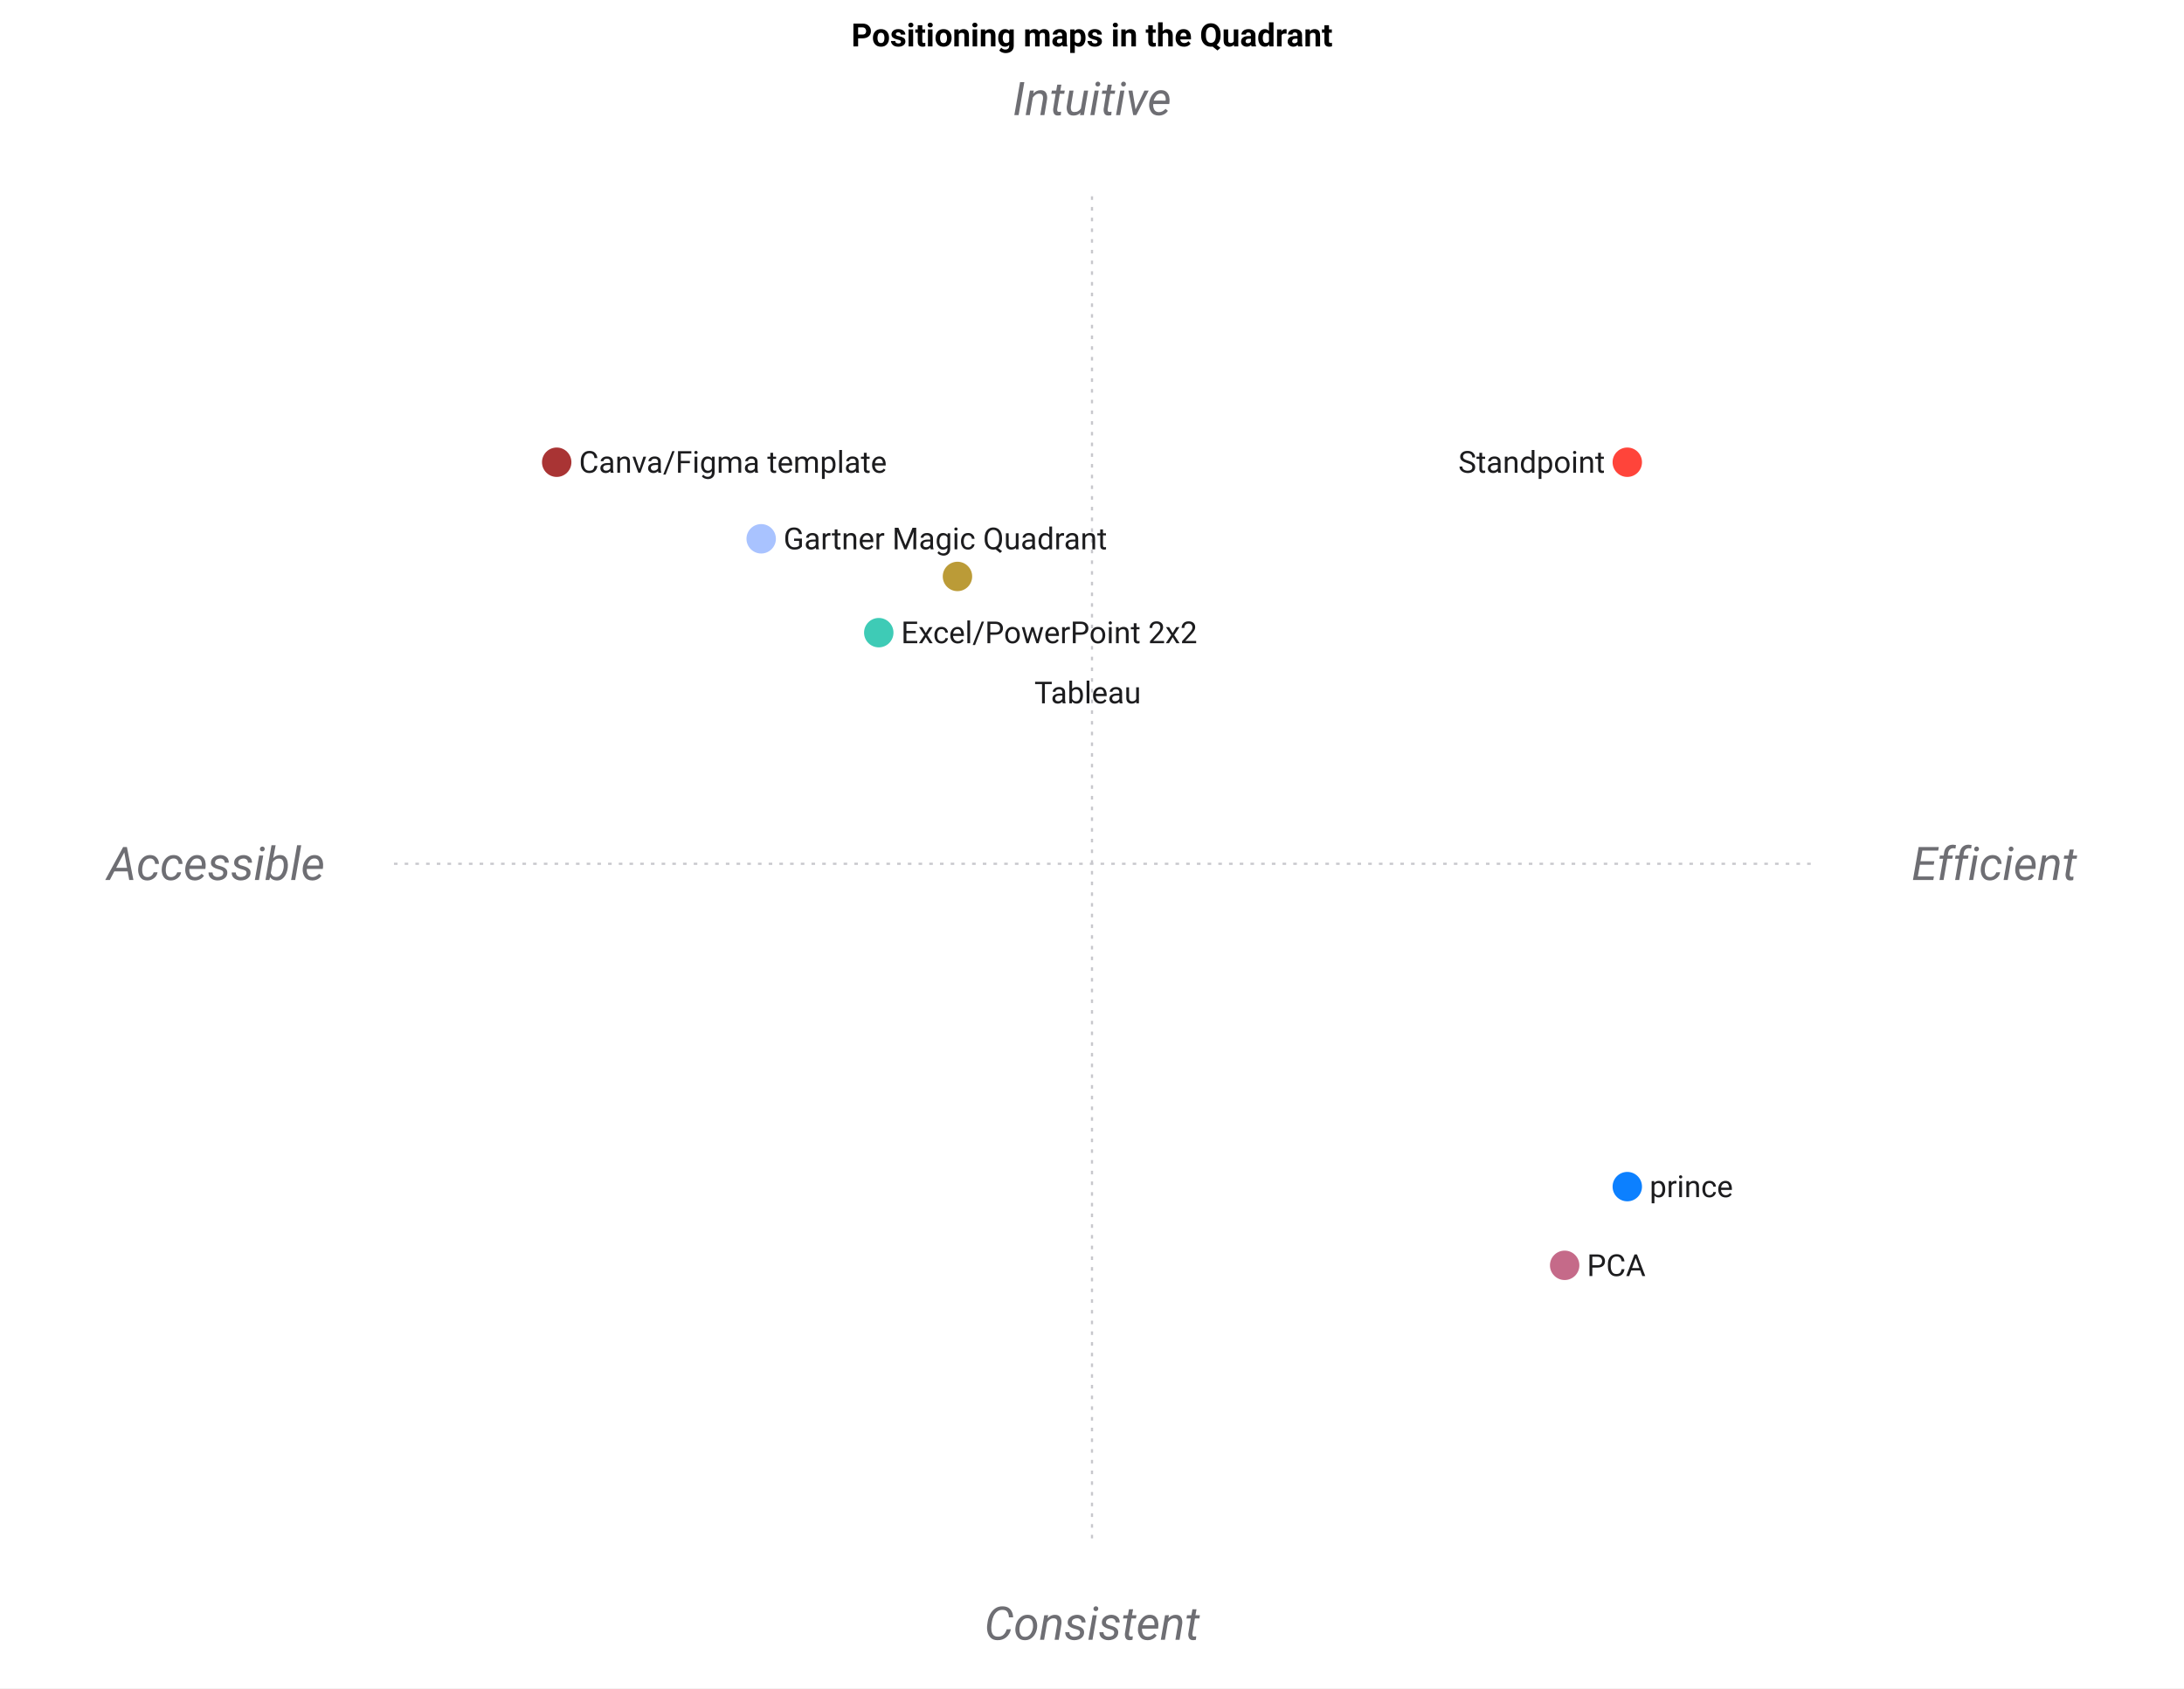
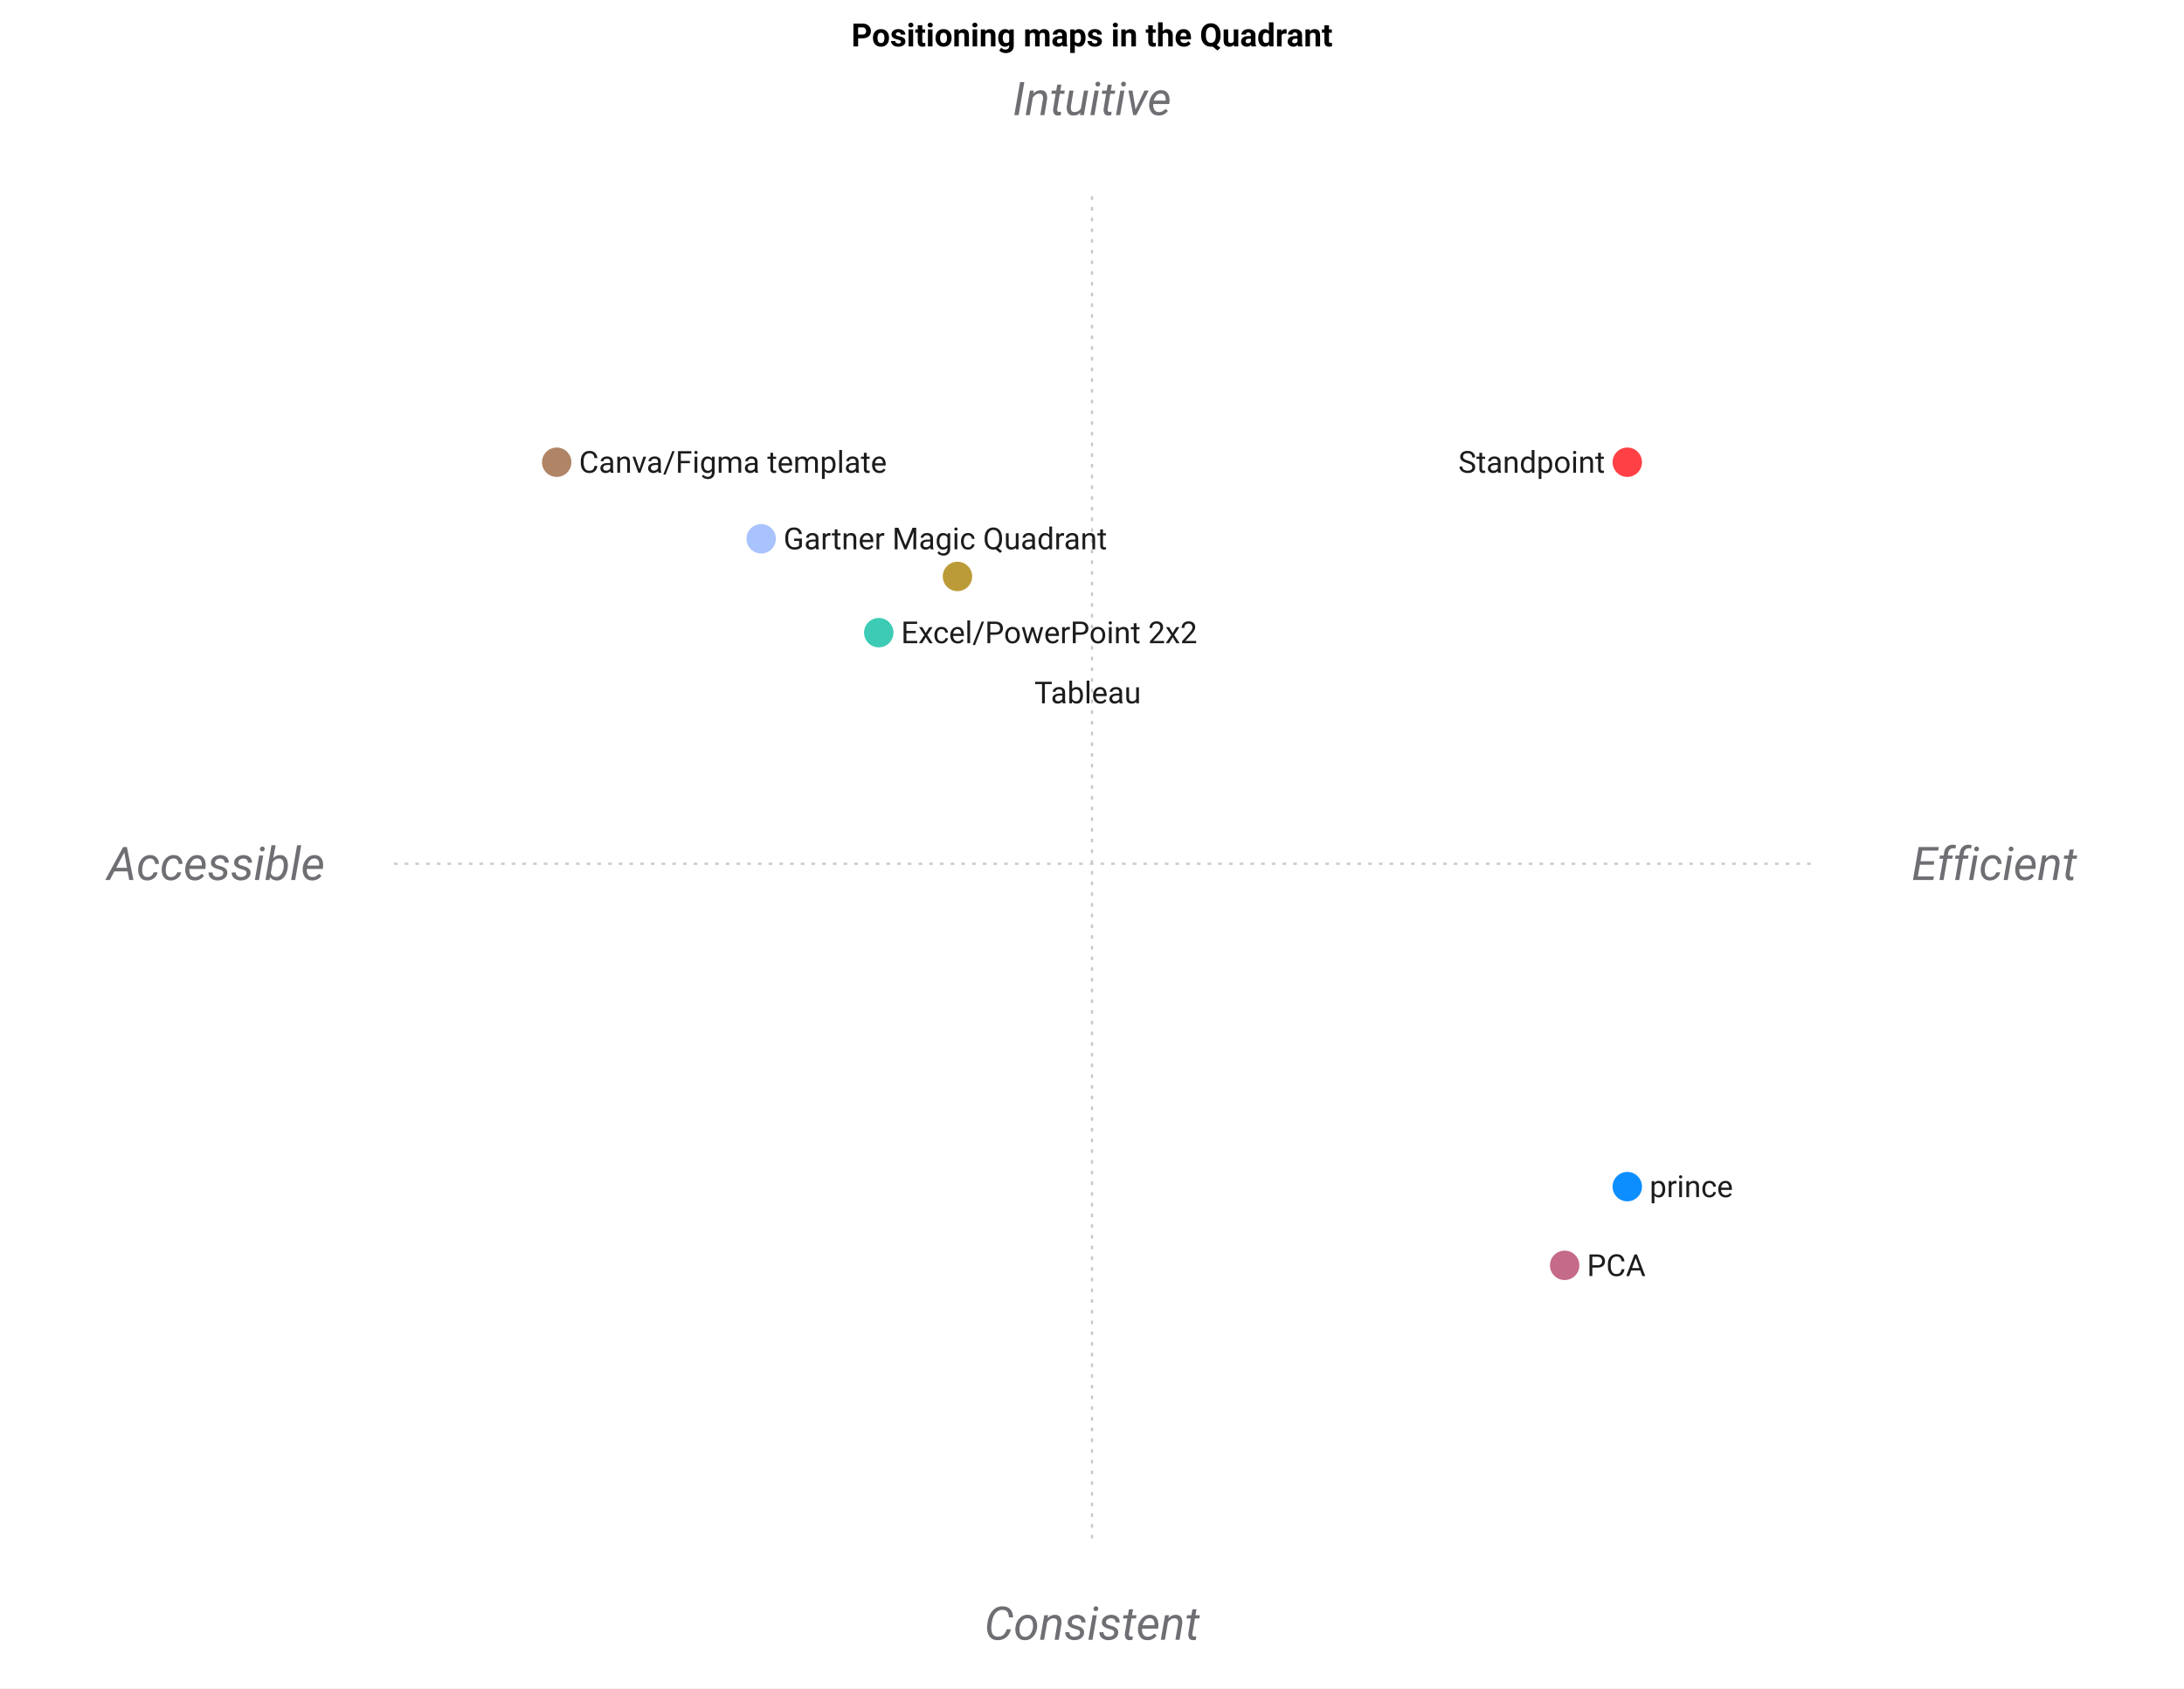
<svg xmlns="http://www.w3.org/2000/svg" width="1224" height="946" viewBox="0 0 1224 946" role="img" aria-labelledby="sp-title sp-desc" font-family="Roboto, -apple-system, Helvetica, Arial, sans-serif">
  <rect width="1224" height="946" fill="#FFFFFF" />
  <style>.sp-dot{cursor:pointer}.sp-dot:hover circle,.sp-dot:focus circle{stroke-width:2.4}.sp-dot:hover,.sp-dot:focus{filter:brightness(1.08);outline:none}</style>
  <line x1="220.8" y1="484.0" x2="1018.3" y2="484.0" stroke="#C7C7CC" stroke-width="1.2" stroke-dasharray="2,4" />
  <line x1="612.0" y1="862.0" x2="612.0" y2="106.0" stroke="#C7C7CC" stroke-width="1.2" stroke-dasharray="2,4" />
  <text data-pole="right" x="1164.0" y="493.1" font-size="26" font-style="italic" fill="#6E6E73" text-anchor="end">Efficient</text>
  <text data-pole="left" x="60.0" y="493.1" font-size="26" font-style="italic" fill="#6E6E73" text-anchor="start">Accessible</text>
  <text data-pole="top" x="612.0" y="64.5" font-size="26" font-style="italic" fill="#6E6E73" text-anchor="middle">Intuitive</text>
  <text data-pole="bottom" x="612.0" y="918.8" font-size="26" font-style="italic" fill="#6E6E73" text-anchor="middle">Consistent</text>
  <g class="sp-dot" tabindex="0" role="img" aria-label="Positioning maps: Standpoint Automated Axis Naming: 5 One Command: 5 Local Execution: 5 Reproducible Coordinates: 5 No-Code Workflow: 4 Multilingual Output: 5 PCA-Based: 5">
-     <circle cx="912.0" cy="259.0" r="8.74" fill="#FF3B30" stroke="white" stroke-width="1" opacity="0.95" />
+     <circle cx="912.0" cy="259.0" r="8.74" fill="#FF383C" stroke="white" stroke-width="1" opacity="0.95" />
  </g>
  <text x="899.5" y="264.9" font-size="17" fill="#1C1C1E" text-anchor="end">Standpoint</text>
  <g class="sp-dot" tabindex="0" role="img" aria-label="Positioning maps: prince Automated Axis Naming: 1 One Command: 2 Local Execution: 5 Reproducible Coordinates: 5 No-Code Workflow: 1 Multilingual Output: 1 PCA-Based: 5">
-     <circle cx="912.0" cy="664.9" r="8.74" fill="#007AFF" stroke="white" stroke-width="1" opacity="0.95" />
+     <circle cx="912.0" cy="664.9" r="8.74" fill="#0088FF" stroke="white" stroke-width="1" opacity="0.95" />
  </g>
  <text x="924.5" y="670.8" font-size="17" fill="#1C1C1E" text-anchor="start">prince</text>
  <g class="sp-dot" tabindex="0" role="img" aria-label="Positioning maps: PCA Automated Axis Naming: 1 One Command: 1 Local Execution: 5 Reproducible Coordinates: 5 No-Code Workflow: 1 Multilingual Output: 1 PCA-Based: 5">
    <circle cx="876.9" cy="709.0" r="8.74" fill="#C26383" stroke="white" stroke-width="1" opacity="0.95" />
  </g>
  <text x="889.4" y="715.0" font-size="17" fill="#1C1C1E" text-anchor="start">PCA</text>
  <g class="sp-dot" tabindex="0" role="img" aria-label="Positioning maps: Tableau Automated Axis Naming: 1 One Command: 3 Local Execution: 3 Reproducible Coordinates: 3 No-Code Workflow: 4 Multilingual Output: 2 PCA-Based: 1">
    <circle cx="536.6" cy="323.0" r="8.74" fill="#B8962D" stroke="white" stroke-width="1" opacity="0.95" />
  </g>
  <text x="579.7" y="394.1" font-size="17" fill="#1C1C1E" text-anchor="start">Tableau</text>
  <g class="sp-dot" tabindex="0" role="img" aria-label="Positioning maps: Gartner Magic Quadrant Automated Axis Naming: 2 One Command: 1 Local Execution: 3 Reproducible Coordinates: 2 No-Code Workflow: 5 Multilingual Output: 2 PCA-Based: 1">
    <circle cx="426.6" cy="301.9" r="8.74" fill="#A5C0FF" stroke="white" stroke-width="1" opacity="0.95" />
  </g>
  <text x="439.1" y="307.8" font-size="17" fill="#1C1C1E" text-anchor="start">Gartner Magic Quadrant</text>
  <g class="sp-dot" tabindex="0" role="img" aria-label="Positioning maps: Excel/PowerPoint 2x2 Automated Axis Naming: 1 One Command: 1 Local Execution: 5 Reproducible Coordinates: 1 No-Code Workflow: 4 Multilingual Output: 3 PCA-Based: 1">
    <circle cx="492.5" cy="354.5" r="8.74" fill="#34C8B2" stroke="white" stroke-width="1" opacity="0.95" />
  </g>
  <text x="505.0" y="360.4" font-size="17" fill="#1C1C1E" text-anchor="start">Excel/PowerPoint 2x2</text>
  <g class="sp-dot" tabindex="0" role="img" aria-label="Positioning maps: Canva/Figma template Automated Axis Naming: 1 One Command: 1 Local Execution: 2 Reproducible Coordinates: 1 No-Code Workflow: 5 Multilingual Output: 3 PCA-Based: 1">
-     <circle cx="312.0" cy="259.0" r="8.74" fill="#A52A2A" stroke="white" stroke-width="1" opacity="0.95" />
+     <circle cx="312.0" cy="259.0" r="8.74" fill="#AC7F5E" stroke="white" stroke-width="1" opacity="0.95" />
  </g>
  <text x="324.5" y="264.9" font-size="17" fill="#1C1C1E" text-anchor="start">Canva/Figma template</text>
  <text x="612.0" y="26" font-size="18" font-weight="bold" fill="#000" text-anchor="middle">Positioning maps in the Quadrant</text>
</svg>
